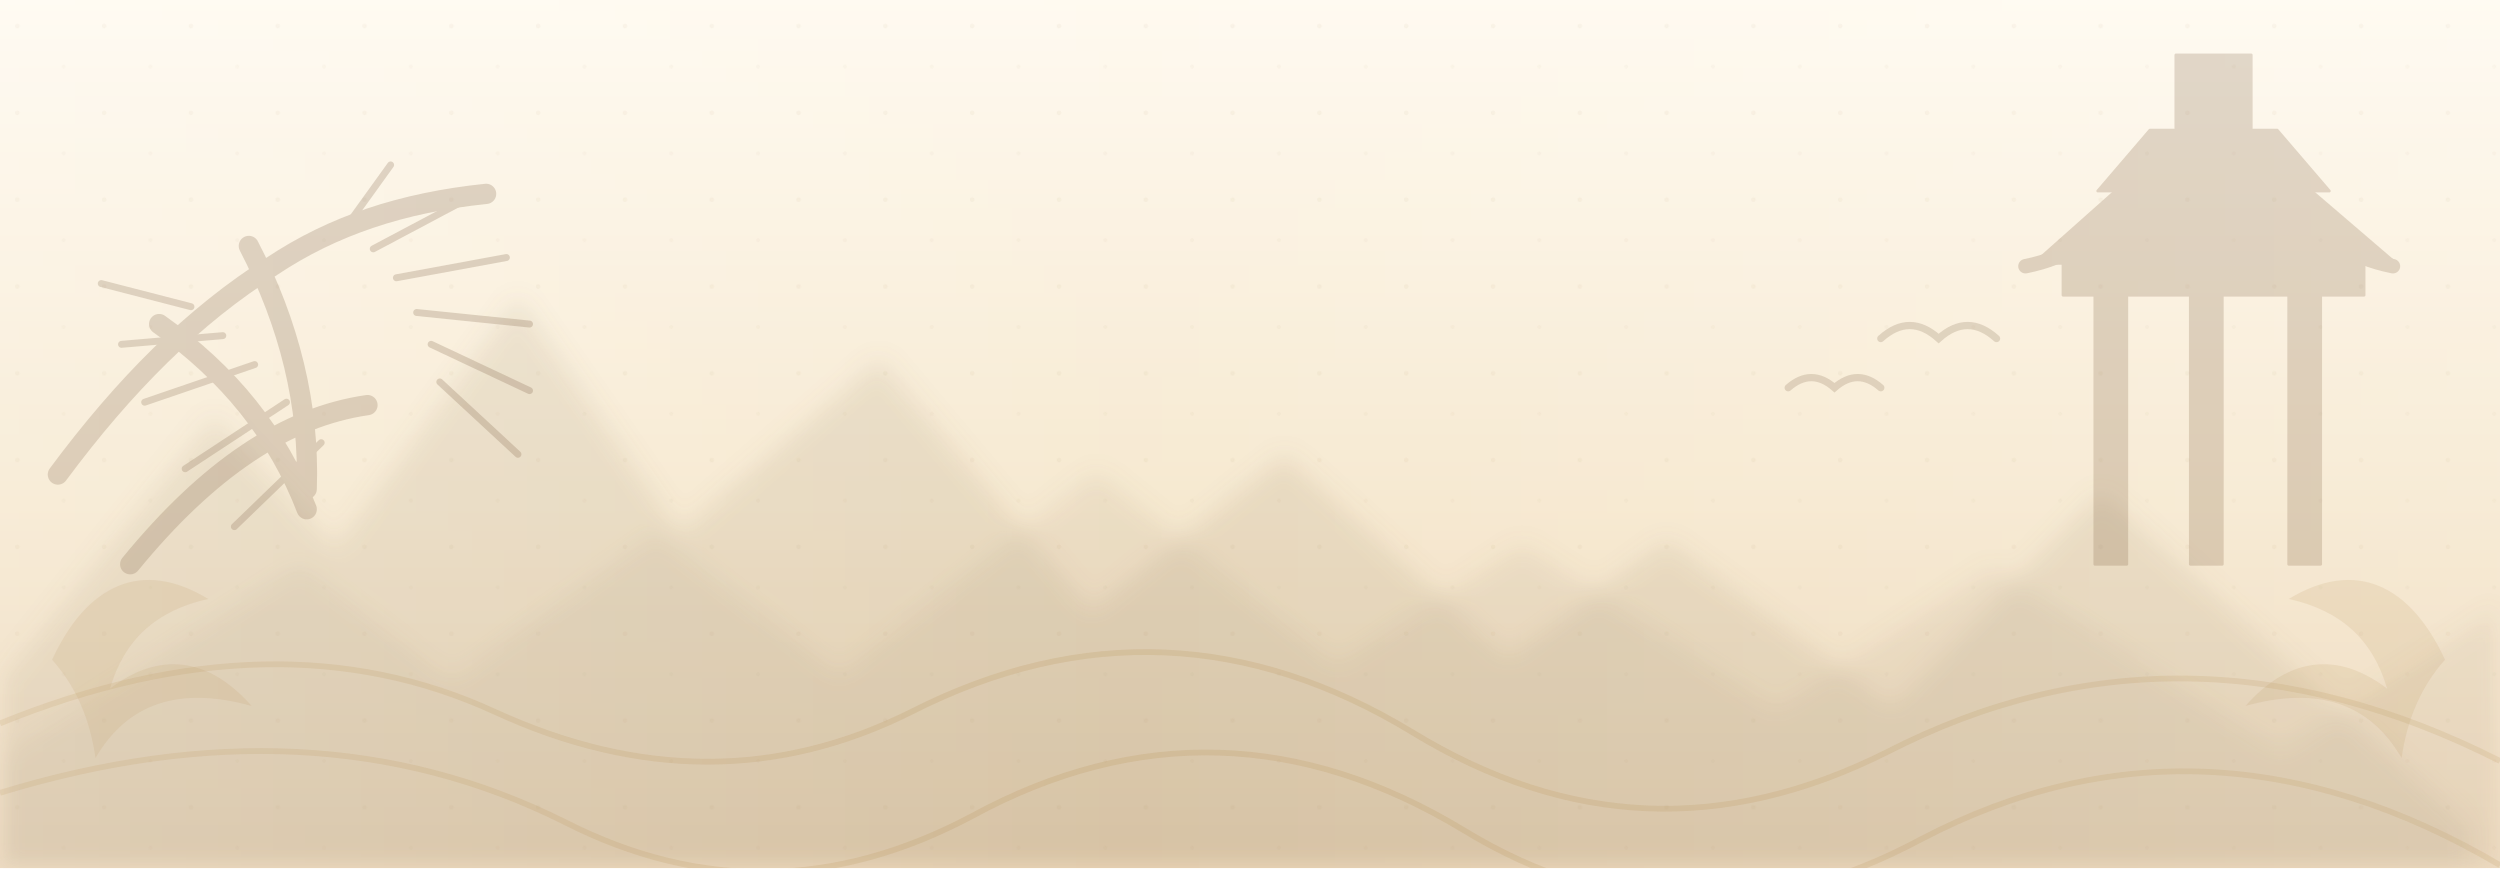
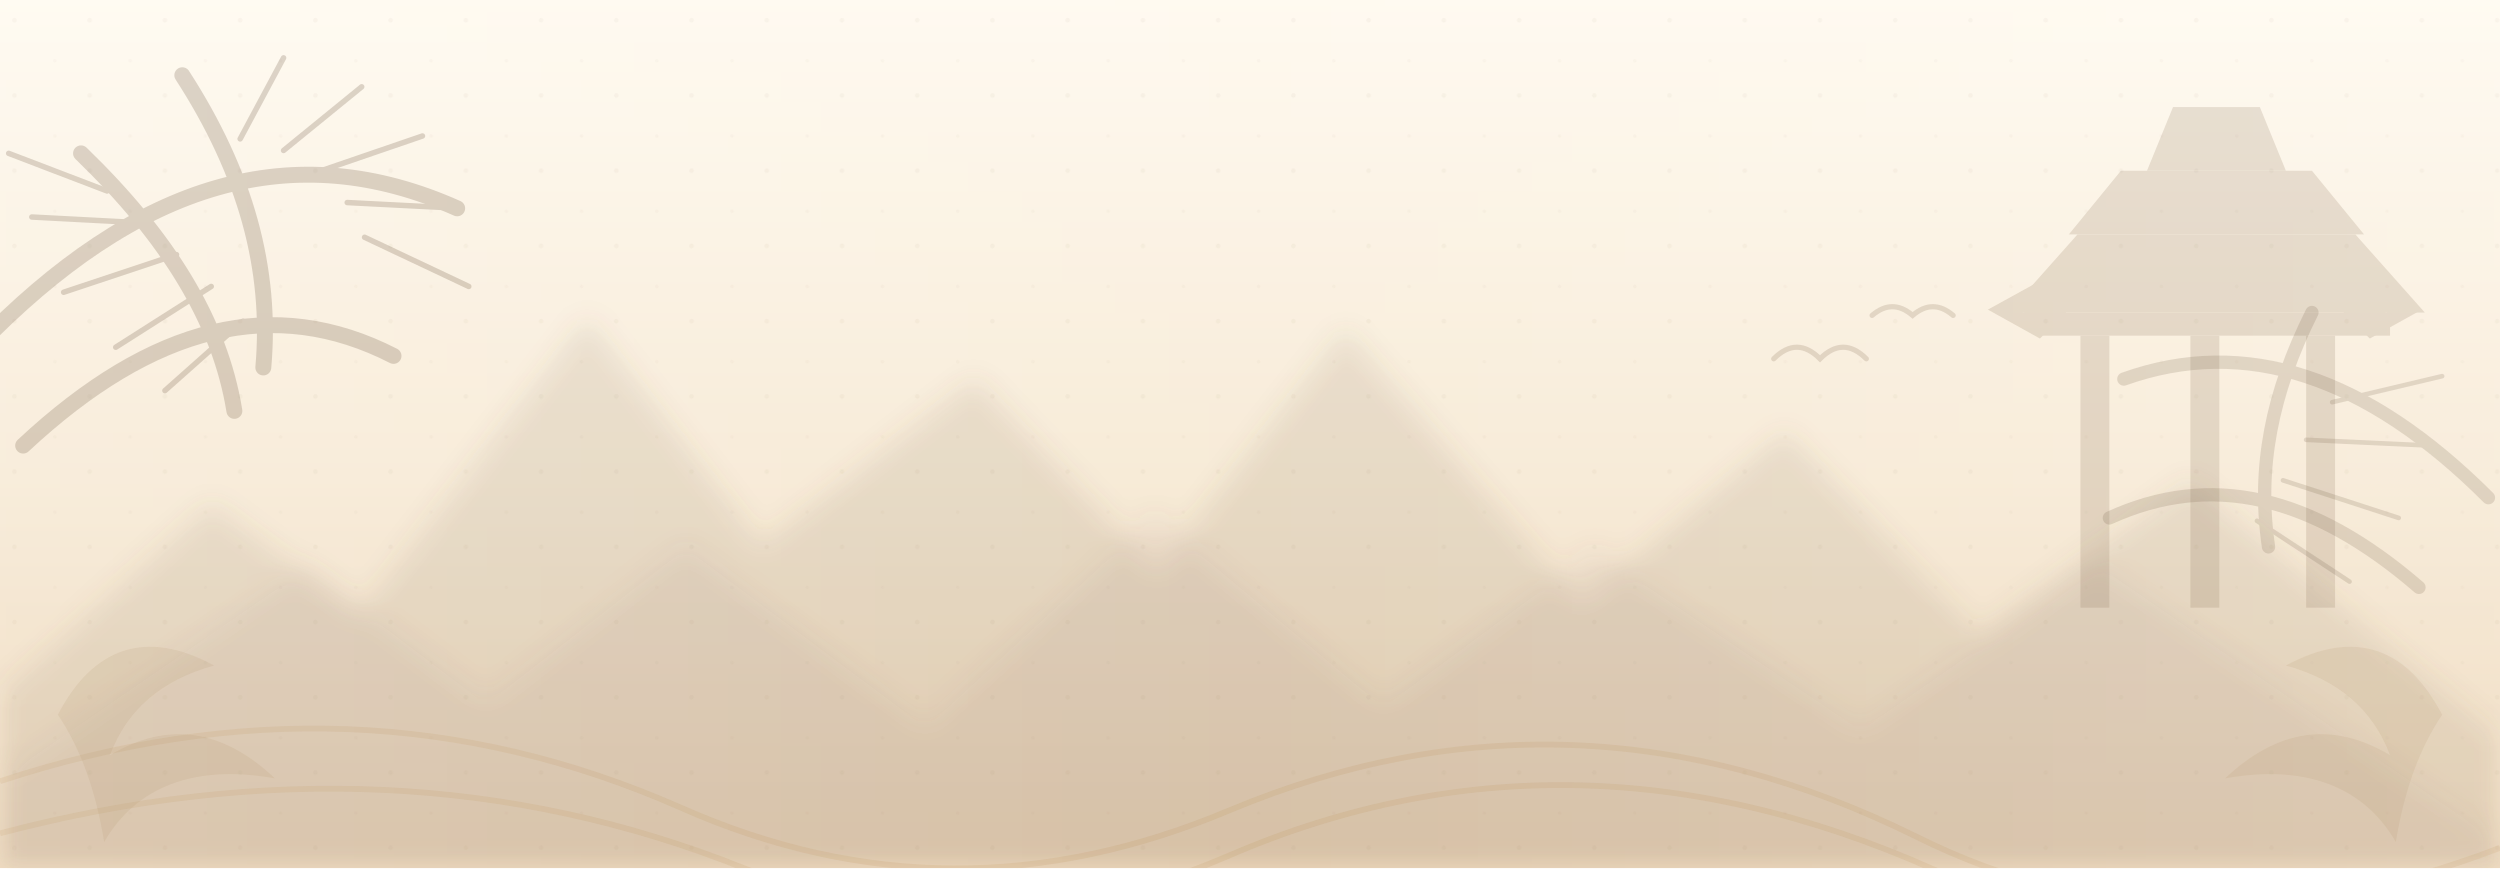
<svg xmlns="http://www.w3.org/2000/svg" viewBox="0 0 864 300" preserveAspectRatio="xMidYMid slice">
  <defs>
    <linearGradient id="paper" x1="0" y1="0" x2="0" y2="1">
      <stop stop-color="#fffaf0" />
-       <stop offset=".58" stop-color="#f6e8cf" />
-       <stop offset="1" stop-color="#ead4b5" />
+       <stop offset=".55" stop-color="#f7ead6" />
+       <stop offset="1" stop-color="#ecd6b8" />
    </linearGradient>
    <linearGradient id="mist" x1="0" y1="0" x2="1" y2="0">
-       <stop stop-color="#fff" stop-opacity=".64" />
-       <stop offset=".45" stop-color="#fff" stop-opacity=".08" />
-       <stop offset="1" stop-color="#fff" stop-opacity=".52" />
+       <stop stop-color="#fff" stop-opacity=".45" />
+       <stop offset=".5" stop-color="#fff" stop-opacity=".08" />
+       <stop offset="1" stop-color="#fff" stop-opacity=".45" />
    </linearGradient>
    <filter id="blur">
-       <feGaussianBlur stdDeviation="4" />
+       <feGaussianBlur stdDeviation="4.5" />
    </filter>
-     <pattern id="grain" width="30" height="30" patternUnits="userSpaceOnUse">
-       <circle cx="6" cy="9" r=".8" fill="#8c6331" opacity=".05" />
-       <circle cx="22" cy="23" r=".7" fill="#835929" opacity=".035" />
+     <pattern id="grain" width="26" height="26" patternUnits="userSpaceOnUse">
+       <circle cx="5" cy="7" r=".8" fill="#7e5a30" opacity=".045" />
+       <circle cx="19" cy="21" r=".6" fill="#7e5a30" opacity=".032" />
    </pattern>
  </defs>
  <rect width="864" height="300" fill="url(#paper)" />
  <rect width="864" height="300" fill="url(#grain)" />
-   <g fill="#9b8467" filter="url(#blur)">
-     <path opacity=".16" d="M0 236L74 144l42 45 63-86 56 81 69-60 73 87 67-54 77 70 55-40 78 57 72-74 128 116v34H0z" />
-     <path opacity=".12" d="M0 262l104-67 52 40 71-51 63 49 89-70 83 67 64-42 88 57 75-49 99 64 76-50v90H0z" />
+   <g fill="#75654f" filter="url(#blur)">
+     <path opacity=".13" d="M0 240L73 174l51 38 79-102 60 78 74-57 63 66 65-83 81 94 71-59 67 70 73-53 107 89v45H0z" />
+     <path opacity=".085" d="M0 268l106-73 62 47 69-54 83 62 79-73 79 66 73-54 92 62 82-57 139 96v30H0z" />
  </g>
-   <g fill="none" stroke="#6d4d2d" stroke-linecap="round" opacity=".24">
-     <path stroke-width="7" d="M20 164c23-31 47-55 74-72 21-14 45-22 74-25M45 195c27-33 54-51 82-55M86 85c14 27 21 55 20 84M55 112c24 17 41 38 51 64" />
-     <path stroke-width="2.4" d="M66 106l-31-8M77 116l-35 3M88 126l-38 13M99 139l-35 23M111 153l-30 29M117 82l18-25M129 86l32-17M137 96l38-7M144 108l39 4M149 119l34 16M152 132l27 25" />
+   <g fill="none" stroke="#60472f" stroke-linecap="round" opacity=".24">
+     <path stroke-width="5.5" d="M-8 120C48 62 102 47 158 72M8 154c45-42 87-52 128-31M63 26c22 34 31 67 28 101M28 53c30 29 48 58 53 89" />
+     <path stroke-width="1.9" d="M37 66L3 53M49 77L11 75M61 88L22 101M73 99L40 120M84 111L57 135M83 48l15-28M98 52l27-22M111 59l35-12M120 70l39 2M126 82l36 17" />
  </g>
-   <g opacity=".24" fill="#765331" stroke="#765331" stroke-linejoin="round">
-     <path d="M713 91h104v11H713zM730 67h70l28 24H703zM743 45h44l18 21h-80zM752 19h26v27h-26z" />
-     <path d="M724 102h11v93h-11zM757 102h11v93h-11zM791 102h11v93h-11z" />
-     <path d="M700 92c15-3 25-10 31-22-1 12 6 21 22 27M827 92c-15-3-25-10-31-22 1 12-6 21-22 27" fill="none" stroke-width="5" stroke-linecap="round" />
+   <g fill="#76583b" opacity=".18">
+     <path d="M706 108h120v8H706z" />
+     <path d="M718 81h96l24 27H694z" />
+     <path d="M733 59h66l18 22H715z" />
+     <path d="M751 37h30l9 22h-48z" />
+     <rect x="719" y="116" width="10" height="94" />
+     <rect x="757" y="116" width="10" height="94" />
+     <rect x="797" y="116" width="10" height="94" />
+     <path d="M687 107l20-11-8 12 19-4-13 13zm150 0-20-11 8 12-19-4 13 13z" />
  </g>
-   <g fill="none" stroke="#ae803b" stroke-width="2" opacity=".17">
-     <path d="M0 250c64-26 121-27 171-4 50 23 98 23 144 0 59-30 117-27 173 7 54 33 108 35 164 7 68-35 139-34 212 3" />
-     <path d="M0 274c72-22 137-19 195 10 47 24 94 23 141-2 57-31 114-29 170 5 51 31 104 32 158 3 65-34 132-31 200 9" />
+   <g fill="none" stroke="#5f472f" stroke-linecap="round" opacity=".18">
+     <path stroke-width="4.6" d="M860 172c-42-42-84-56-126-41m102 72c-37-32-72-40-107-24m70-71c-14 28-19 54-15 81" />
+     <path stroke-width="1.6" d="M806 139l38-9m-47 22 43 2m-51 12 40 13m-49 1 32 21" />
  </g>
-   <g fill="#b08345" opacity=".15">
-     <path d="M18 228c12-26 31-35 54-21-18 4-29 14-34 31 17-13 34-11 49 6-25-7-43-1-54 18-2-14-7-25-15-34z" />
-     <path d="M845 228c-12-26-31-35-54-21 18 4 29 14 34 31-17-13-34-11-49 6 25-7 43-1 54 18 2-14 7-25 15-34z" />
+   <g fill="none" stroke="#b3823e" stroke-width="2" opacity=".14">
+     <path d="M0 270c82-27 160-24 235 9 63 28 126 28 190 1 79-33 158-30 237 9 62 31 129 32 202 4" />
+     <path d="M0 288c91-24 177-20 257 12 55 22 111 20 167-4 83-36 167-32 252 8 55 26 118 28 188 8" />
  </g>
-   <g fill="none" stroke="#785a39" stroke-width="2.5" opacity=".22" stroke-linecap="round">
-     <path d="M650 117q10-9 20 0q10-9 20 0M618 134q8-7 16 0q8-7 16 0" />
+   <g fill="#9d7440" opacity=".12">
+     <path d="M20 247c12-23 30-30 54-17-18 5-30 15-36 31 20-12 39-9 57 8-28-5-48 3-59 22-3-18-8-32-16-44z" />
+     <path d="M844 247c-12-23-30-30-54-17 18 5 30 15 36 31-20-12-39-9-57 8 28-5 48 3 59 22 3-18 8-32 16-44z" />
+   </g>
+   <g fill="none" stroke="#6e5337" stroke-width="1.8" opacity=".19" stroke-linecap="round">
+     <path d="M613 124q8-8 16 0q8-8 16 0M647 109q7-6 14 0q7-6 14 0" />
  </g>
  <rect width="864" height="300" fill="url(#mist)" opacity=".28" />
</svg>
